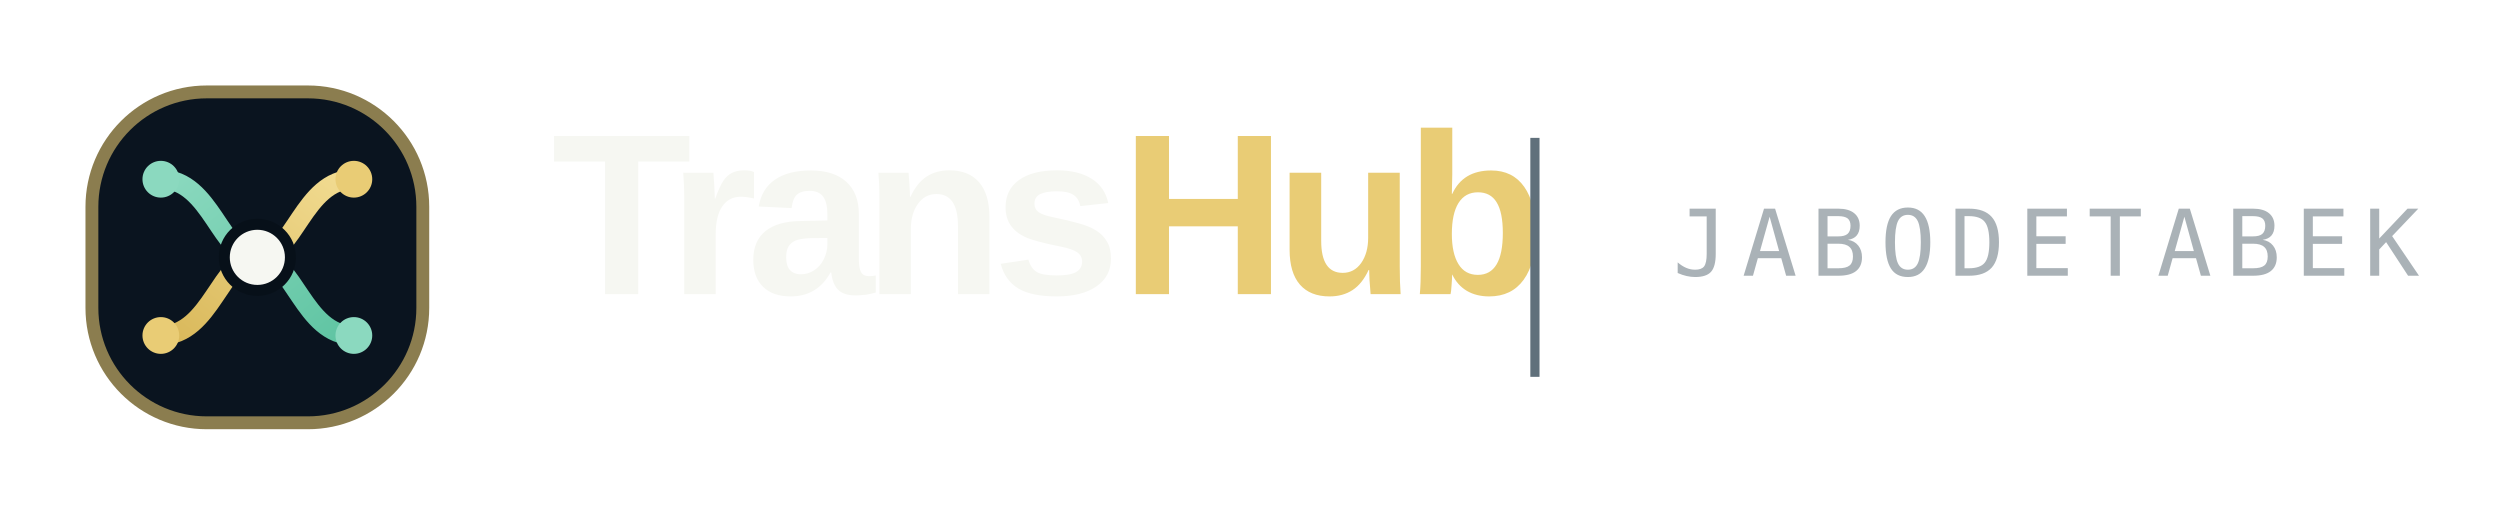
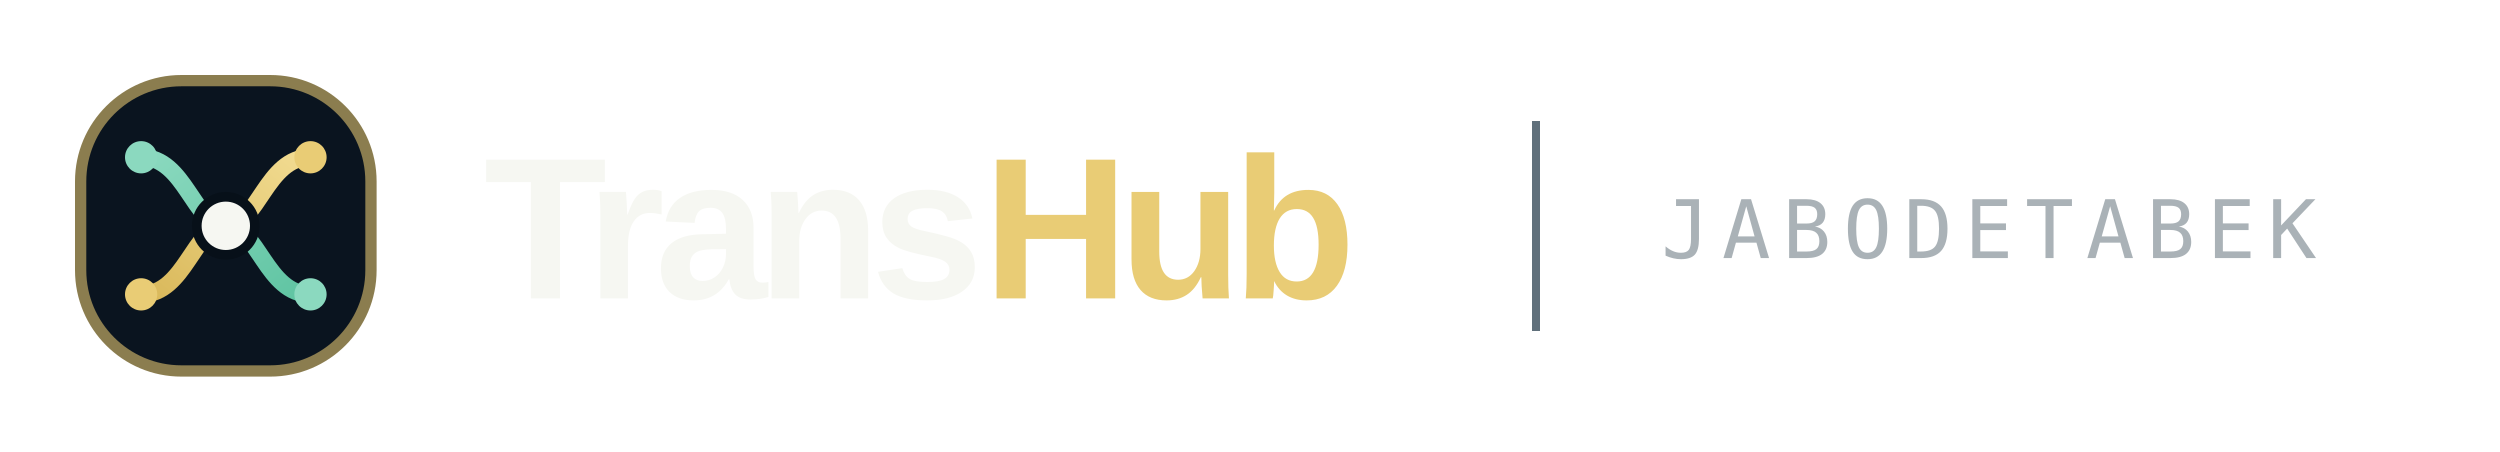
- <svg xmlns="http://www.w3.org/2000/svg" viewBox="0 0 272 56" role="img" aria-labelledby="title desc">
+ <svg xmlns="http://www.w3.org/2000/svg" viewBox="0 0 310 56" role="img" aria-labelledby="title desc">
  <defs>
    <linearGradient id="logo-full-gold" x1="0" y1="1" x2="1" y2="0">
      <stop offset="0" stop-color="#d9b85a" />
      <stop offset="1" stop-color="#f2dc92" />
    </linearGradient>
    <linearGradient id="logo-full-mint" x1="0" y1="0" x2="1" y2="1">
      <stop offset="0" stop-color="#8bd9bf" />
      <stop offset="1" stop-color="#5fc4a2" />
    </linearGradient>
  </defs>
  <g transform="translate(8 8)">
    <rect x="2" y="2" width="36" height="36" rx="12.5" fill="#0a141f" stroke="#8b7d4f" stroke-width="1.4" />
    <path d="M9.5 28.5c5.5 0 6.5-8.5 10.5-8.5s5-8.5 10.5-8.5" fill="none" stroke="url(#logo-full-gold)" stroke-width="2.1" stroke-linecap="round" />
    <path d="M9.5 11.5c5.5 0 6.5 8.5 10.5 8.5s5 8.5 10.5 8.5" fill="none" stroke="url(#logo-full-mint)" stroke-width="2.1" stroke-linecap="round" />
    <g fill="#e9cc75">
      <circle cx="9.5" cy="28.5" r="2" />
      <circle cx="30.5" cy="11.5" r="2" />
    </g>
    <g fill="#8bd9bf">
      <circle cx="9.5" cy="11.5" r="2" />
      <circle cx="30.5" cy="28.5" r="2" />
    </g>
    <circle cx="20" cy="20" r="3.6" fill="#f6f7f2" stroke="#071019" stroke-width="1.2" />
  </g>
-   <text x="60" y="32" fill="#f6f7f2" font-family="Manrope,Arial,sans-serif" font-size="25" font-weight="700" letter-spacing="-1.2">Trans<tspan fill="#e9cc75">Hub</tspan>
+   <text x="60" y="37" fill="#f6f7f2" font-family="Manrope,Arial,sans-serif" font-size="25" font-weight="700" letter-spacing="-1.2">Trans<tspan fill="#e9cc75">Hub</tspan>
  </text>
-   <path d="M167 15v26" stroke="#60707b" />
-   <text x="182" y="30" fill="#aab2b7" font-family="monospace" font-size="10" font-weight="500" letter-spacing="1.5">JABODETABEK</text>
+   <path d="M190.5 15v26" stroke="#60707b" stroke-width="1" shape-rendering="crispEdges" />
+   <text x="206" y="32" fill="#aab2b7" font-family="monospace" font-size="10" font-weight="500" letter-spacing="1.5">JABODETABEK</text>
</svg>
